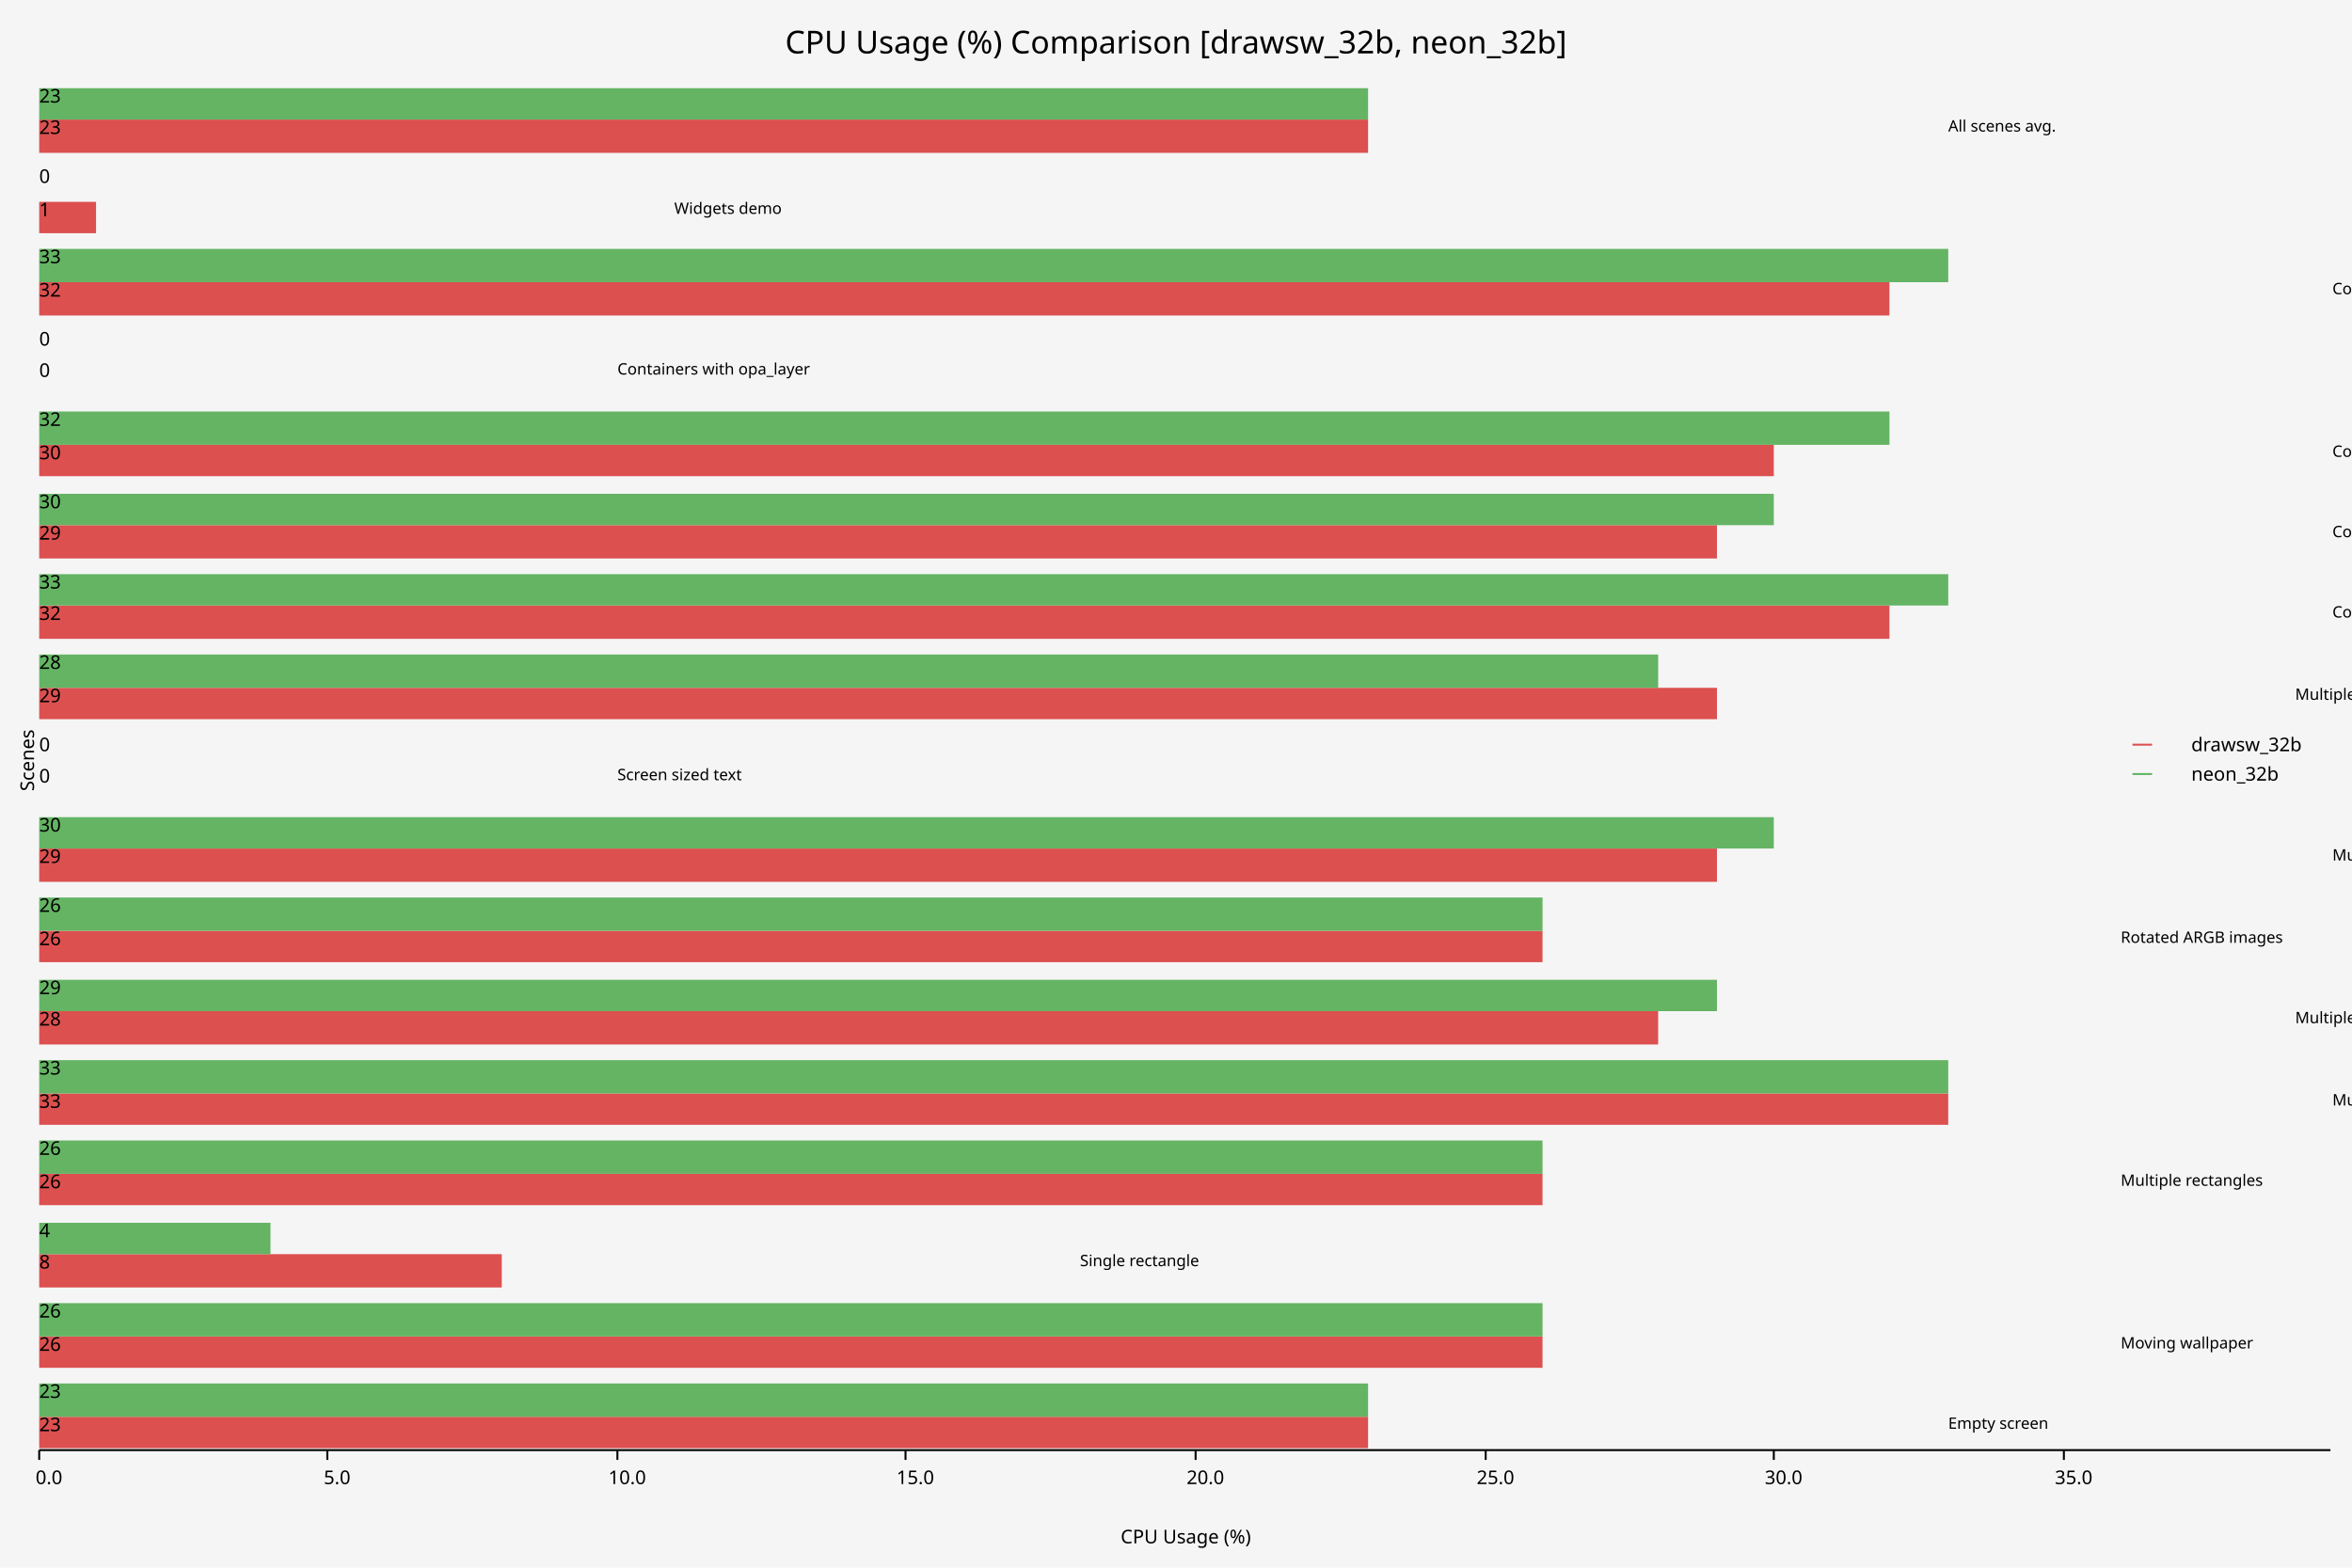
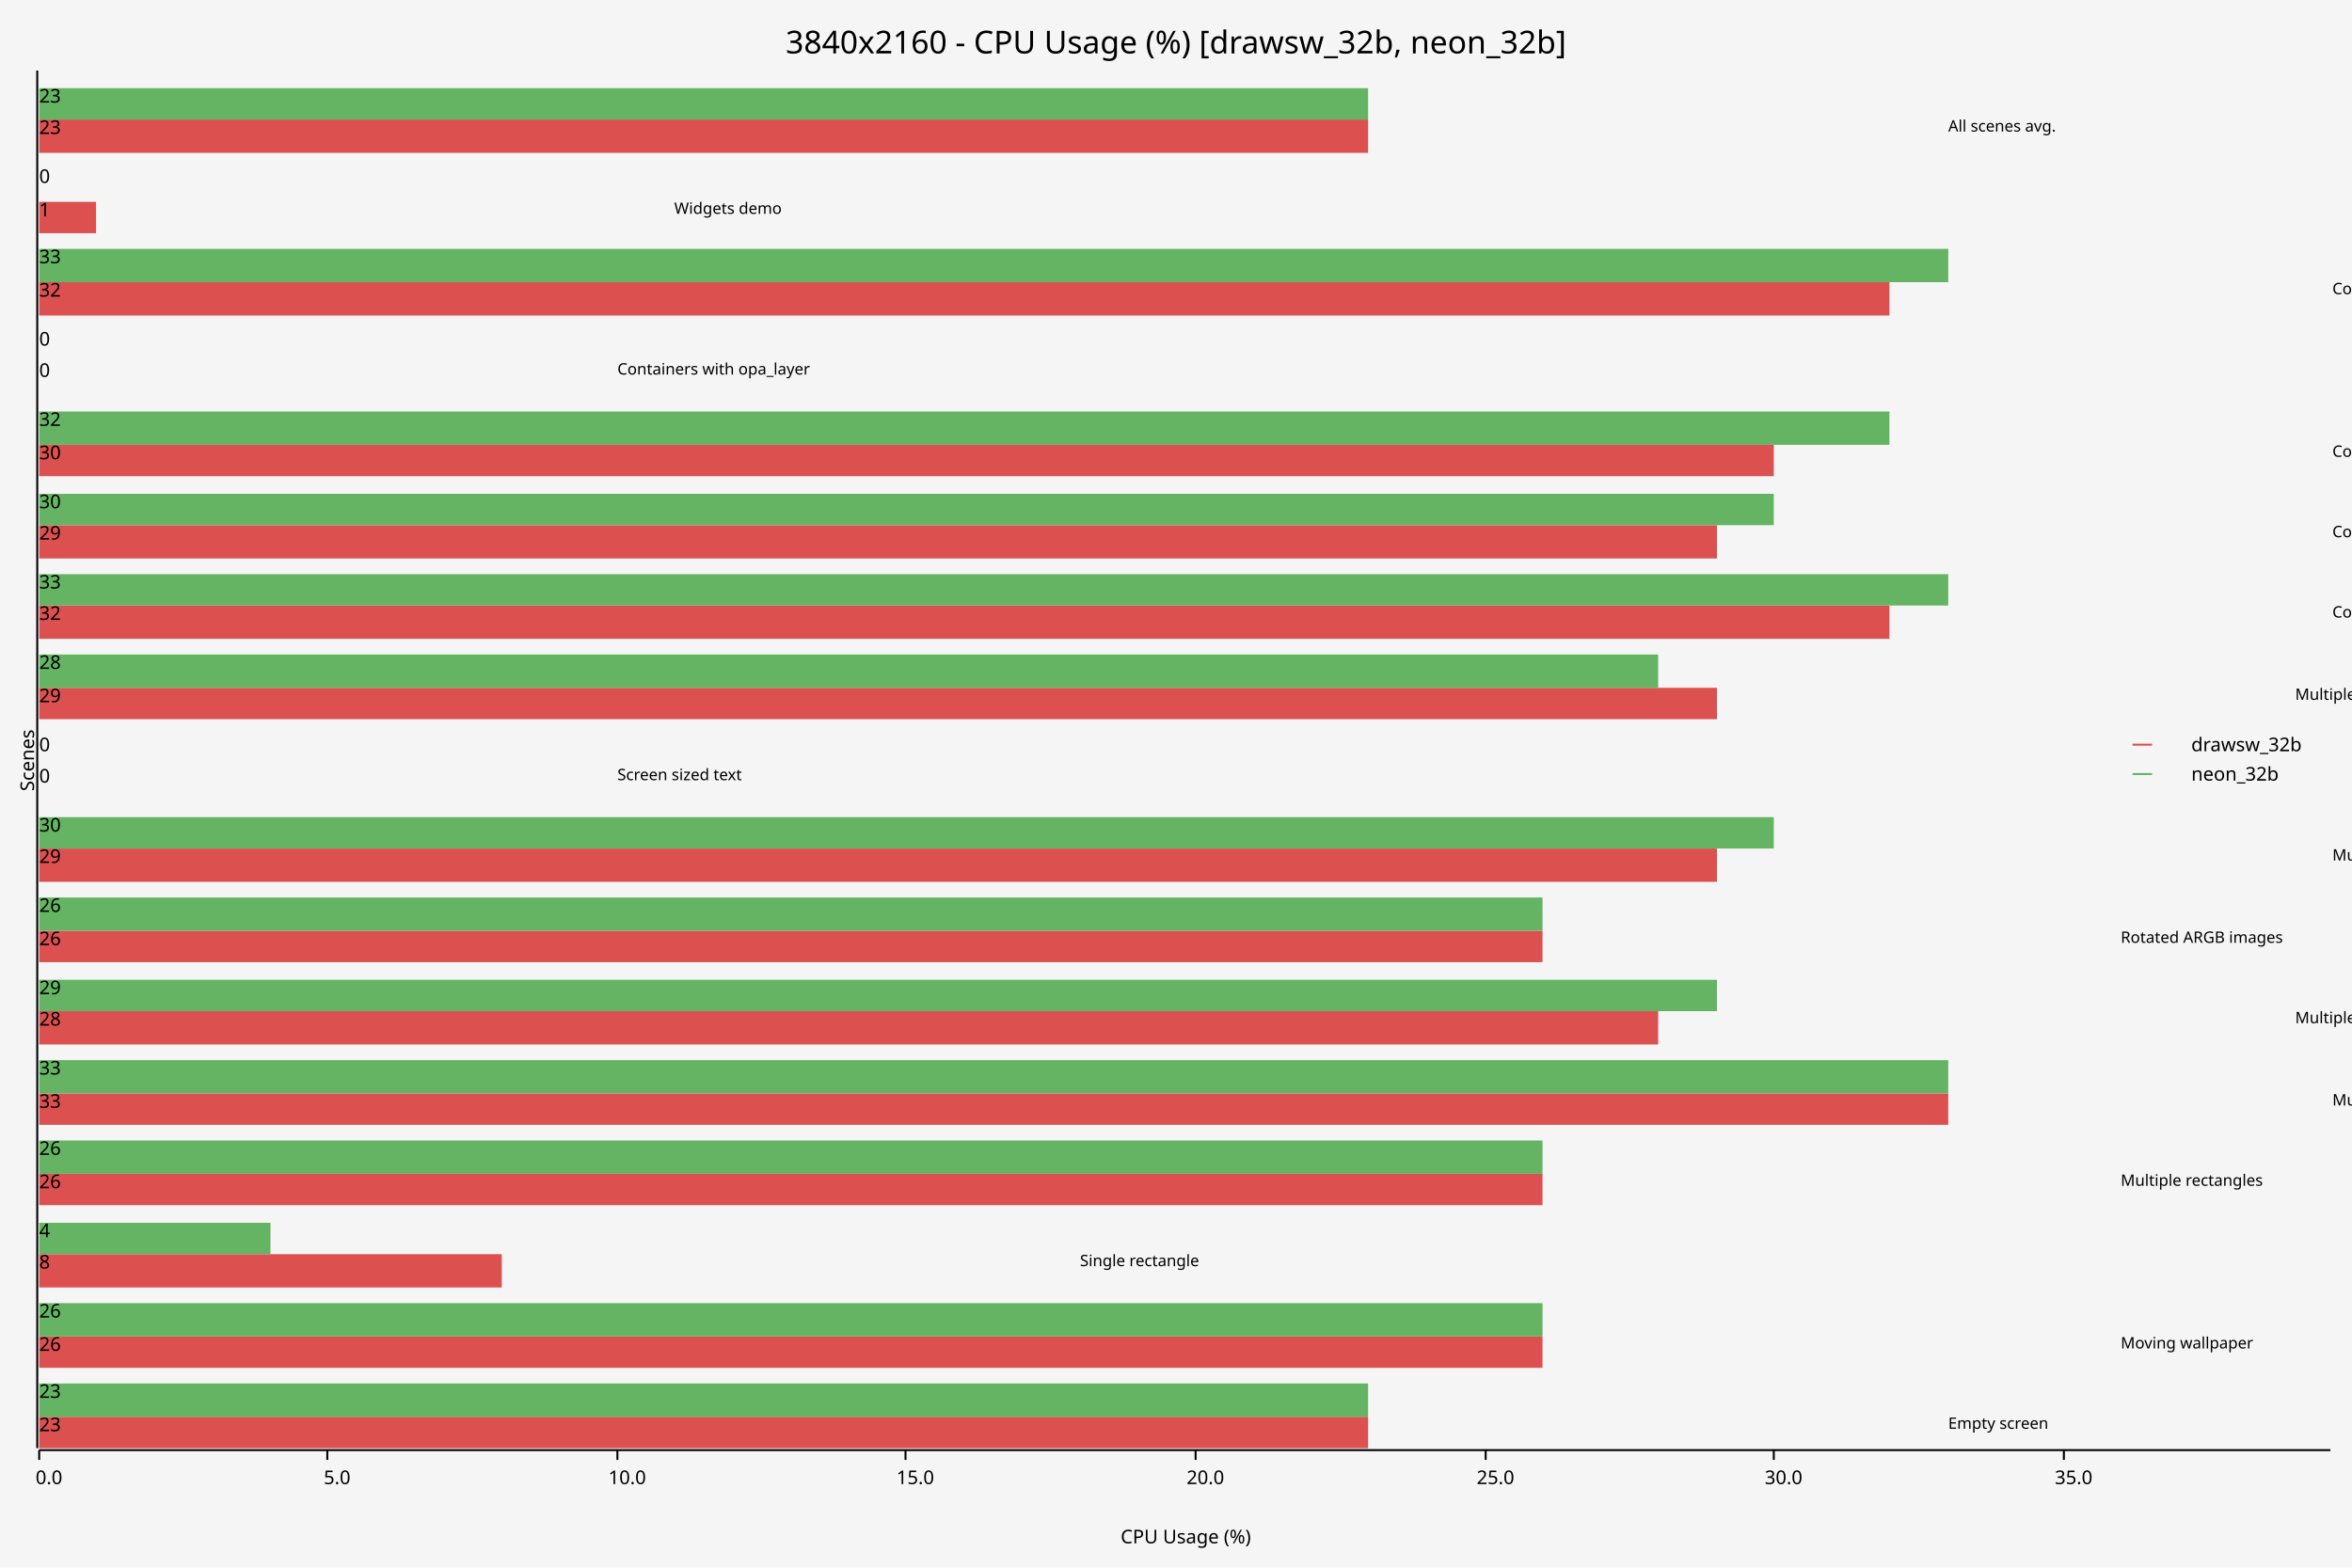
<svg xmlns="http://www.w3.org/2000/svg" width="1200" height="800" viewBox="0 0 1200 800">
  <rect x="0" y="0" width="1200" height="800" opacity="1" fill="#F5F5F5" stroke="none" />
  <text x="600" y="15" dy="0.76em" text-anchor="middle" font-family="sans-serif" font-size="16.129" opacity="1" fill="#000000">
- CPU Usage (%) Comparison [drawsw_32b, neon_32b]
+ 3840x2160 - CPU Usage (%) [drawsw_32b, neon_32b]
</text>
  <text x="10" y="388" dy="0.76em" text-anchor="middle" font-family="sans-serif" font-size="9.677" opacity="1" fill="#000000" transform="rotate(270, 10, 388)">
Scenes
</text>
  <text x="605" y="790" dy="-0.5ex" text-anchor="middle" font-family="sans-serif" font-size="9.677" opacity="1" fill="#000000">
CPU Usage (%)
</text>
+   <polyline fill="none" opacity="1" stroke="#000000" stroke-width="1" points="19,36 19,739 " />
  <polyline fill="none" opacity="1" stroke="#000000" stroke-width="1" points="20,740 1189,740 " />
  <text x="25" y="750" dy="0.76em" text-anchor="middle" font-family="sans-serif" font-size="9.677" opacity="1" fill="#000000">
0.0
</text>
  <polyline fill="none" opacity="1" stroke="#000000" stroke-width="1" points="20,740 20,745 " />
  <text x="172" y="750" dy="0.76em" text-anchor="middle" font-family="sans-serif" font-size="9.677" opacity="1" fill="#000000">
5.0
</text>
  <polyline fill="none" opacity="1" stroke="#000000" stroke-width="1" points="167,740 167,745 " />
  <text x="320" y="750" dy="0.76em" text-anchor="middle" font-family="sans-serif" font-size="9.677" opacity="1" fill="#000000">
10.0
</text>
  <polyline fill="none" opacity="1" stroke="#000000" stroke-width="1" points="315,740 315,745 " />
  <text x="467" y="750" dy="0.76em" text-anchor="middle" font-family="sans-serif" font-size="9.677" opacity="1" fill="#000000">
15.0
</text>
  <polyline fill="none" opacity="1" stroke="#000000" stroke-width="1" points="462,740 462,745 " />
  <text x="615" y="750" dy="0.76em" text-anchor="middle" font-family="sans-serif" font-size="9.677" opacity="1" fill="#000000">
20.0
</text>
  <polyline fill="none" opacity="1" stroke="#000000" stroke-width="1" points="610,740 610,745 " />
  <text x="763" y="750" dy="0.76em" text-anchor="middle" font-family="sans-serif" font-size="9.677" opacity="1" fill="#000000">
25.0
</text>
  <polyline fill="none" opacity="1" stroke="#000000" stroke-width="1" points="758,740 758,745 " />
  <text x="910" y="750" dy="0.76em" text-anchor="middle" font-family="sans-serif" font-size="9.677" opacity="1" fill="#000000">
30.0
</text>
  <polyline fill="none" opacity="1" stroke="#000000" stroke-width="1" points="905,740 905,745 " />
  <text x="1058" y="750" dy="0.76em" text-anchor="middle" font-family="sans-serif" font-size="9.677" opacity="1" fill="#000000">
35.0
</text>
  <polyline fill="none" opacity="1" stroke="#000000" stroke-width="1" points="1053,740 1053,745 " />
  <rect x="20" y="723" width="678" height="16" opacity="1" fill="#DC5050" stroke="none" />
  <rect x="20" y="682" width="767" height="16" opacity="1" fill="#DC5050" stroke="none" />
  <rect x="20" y="640" width="236" height="17" opacity="1" fill="#DC5050" stroke="none" />
  <rect x="20" y="599" width="767" height="16" opacity="1" fill="#DC5050" stroke="none" />
  <rect x="20" y="558" width="974" height="16" opacity="1" fill="#DC5050" stroke="none" />
  <rect x="20" y="516" width="826" height="17" opacity="1" fill="#DC5050" stroke="none" />
  <rect x="20" y="475" width="767" height="16" opacity="1" fill="#DC5050" stroke="none" />
  <rect x="20" y="433" width="856" height="17" opacity="1" fill="#DC5050" stroke="none" />
  <rect x="20" y="392" width="0" height="17" opacity="1" fill="#DC5050" stroke="none" />
  <rect x="20" y="351" width="856" height="16" opacity="1" fill="#DC5050" stroke="none" />
  <rect x="20" y="309" width="944" height="17" opacity="1" fill="#DC5050" stroke="none" />
  <rect x="20" y="268" width="856" height="17" opacity="1" fill="#DC5050" stroke="none" />
  <rect x="20" y="227" width="885" height="16" opacity="1" fill="#DC5050" stroke="none" />
  <rect x="20" y="185" width="0" height="17" opacity="1" fill="#DC5050" stroke="none" />
  <rect x="20" y="144" width="944" height="17" opacity="1" fill="#DC5050" stroke="none" />
  <rect x="20" y="103" width="29" height="16" opacity="1" fill="#DC5050" stroke="none" />
  <rect x="20" y="61" width="678" height="17" opacity="1" fill="#DC5050" stroke="none" />
  <text x="20" y="723" dy="0.76em" text-anchor="start" font-family="sans-serif" font-size="9.677" opacity="1" fill="#000000">
23
</text>
  <text x="20" y="682" dy="0.76em" text-anchor="start" font-family="sans-serif" font-size="9.677" opacity="1" fill="#000000">
26
</text>
  <text x="20" y="640" dy="0.76em" text-anchor="start" font-family="sans-serif" font-size="9.677" opacity="1" fill="#000000">
8
</text>
  <text x="20" y="599" dy="0.76em" text-anchor="start" font-family="sans-serif" font-size="9.677" opacity="1" fill="#000000">
26
</text>
  <text x="20" y="558" dy="0.76em" text-anchor="start" font-family="sans-serif" font-size="9.677" opacity="1" fill="#000000">
33
</text>
  <text x="20" y="516" dy="0.76em" text-anchor="start" font-family="sans-serif" font-size="9.677" opacity="1" fill="#000000">
28
</text>
  <text x="20" y="475" dy="0.76em" text-anchor="start" font-family="sans-serif" font-size="9.677" opacity="1" fill="#000000">
26
</text>
  <text x="20" y="433" dy="0.76em" text-anchor="start" font-family="sans-serif" font-size="9.677" opacity="1" fill="#000000">
29
</text>
  <text x="20" y="392" dy="0.76em" text-anchor="start" font-family="sans-serif" font-size="9.677" opacity="1" fill="#000000">
0
</text>
  <text x="20" y="351" dy="0.76em" text-anchor="start" font-family="sans-serif" font-size="9.677" opacity="1" fill="#000000">
29
</text>
  <text x="20" y="309" dy="0.76em" text-anchor="start" font-family="sans-serif" font-size="9.677" opacity="1" fill="#000000">
32
</text>
  <text x="20" y="268" dy="0.76em" text-anchor="start" font-family="sans-serif" font-size="9.677" opacity="1" fill="#000000">
29
</text>
  <text x="20" y="227" dy="0.76em" text-anchor="start" font-family="sans-serif" font-size="9.677" opacity="1" fill="#000000">
30
</text>
  <text x="20" y="185" dy="0.76em" text-anchor="start" font-family="sans-serif" font-size="9.677" opacity="1" fill="#000000">
0
</text>
  <text x="20" y="144" dy="0.76em" text-anchor="start" font-family="sans-serif" font-size="9.677" opacity="1" fill="#000000">
32
</text>
  <text x="20" y="103" dy="0.76em" text-anchor="start" font-family="sans-serif" font-size="9.677" opacity="1" fill="#000000">
1
</text>
  <text x="20" y="61" dy="0.76em" text-anchor="start" font-family="sans-serif" font-size="9.677" opacity="1" fill="#000000">
23
</text>
  <rect x="20" y="706" width="678" height="17" opacity="1" fill="#64B464" stroke="none" />
  <rect x="20" y="665" width="767" height="17" opacity="1" fill="#64B464" stroke="none" />
  <rect x="20" y="624" width="118" height="16" opacity="1" fill="#64B464" stroke="none" />
  <rect x="20" y="582" width="767" height="17" opacity="1" fill="#64B464" stroke="none" />
  <rect x="20" y="541" width="974" height="17" opacity="1" fill="#64B464" stroke="none" />
  <rect x="20" y="500" width="856" height="16" opacity="1" fill="#64B464" stroke="none" />
  <rect x="20" y="458" width="767" height="17" opacity="1" fill="#64B464" stroke="none" />
  <rect x="20" y="417" width="885" height="16" opacity="1" fill="#64B464" stroke="none" />
  <rect x="20" y="376" width="0" height="16" opacity="1" fill="#64B464" stroke="none" />
  <rect x="20" y="334" width="826" height="17" opacity="1" fill="#64B464" stroke="none" />
  <rect x="20" y="293" width="974" height="16" opacity="1" fill="#64B464" stroke="none" />
  <rect x="20" y="252" width="885" height="16" opacity="1" fill="#64B464" stroke="none" />
  <rect x="20" y="210" width="944" height="17" opacity="1" fill="#64B464" stroke="none" />
  <rect x="20" y="169" width="0" height="16" opacity="1" fill="#64B464" stroke="none" />
  <rect x="20" y="127" width="974" height="17" opacity="1" fill="#64B464" stroke="none" />
  <rect x="20" y="86" width="0" height="17" opacity="1" fill="#64B464" stroke="none" />
  <rect x="20" y="45" width="678" height="16" opacity="1" fill="#64B464" stroke="none" />
  <text x="20" y="706" dy="0.76em" text-anchor="start" font-family="sans-serif" font-size="9.677" opacity="1" fill="#000000">
23
</text>
  <text x="20" y="665" dy="0.76em" text-anchor="start" font-family="sans-serif" font-size="9.677" opacity="1" fill="#000000">
26
</text>
  <text x="20" y="624" dy="0.76em" text-anchor="start" font-family="sans-serif" font-size="9.677" opacity="1" fill="#000000">
4
</text>
  <text x="20" y="582" dy="0.76em" text-anchor="start" font-family="sans-serif" font-size="9.677" opacity="1" fill="#000000">
26
</text>
  <text x="20" y="541" dy="0.76em" text-anchor="start" font-family="sans-serif" font-size="9.677" opacity="1" fill="#000000">
33
</text>
  <text x="20" y="500" dy="0.76em" text-anchor="start" font-family="sans-serif" font-size="9.677" opacity="1" fill="#000000">
29
</text>
  <text x="20" y="458" dy="0.76em" text-anchor="start" font-family="sans-serif" font-size="9.677" opacity="1" fill="#000000">
26
</text>
  <text x="20" y="417" dy="0.76em" text-anchor="start" font-family="sans-serif" font-size="9.677" opacity="1" fill="#000000">
30
</text>
  <text x="20" y="376" dy="0.76em" text-anchor="start" font-family="sans-serif" font-size="9.677" opacity="1" fill="#000000">
0
</text>
  <text x="20" y="334" dy="0.76em" text-anchor="start" font-family="sans-serif" font-size="9.677" opacity="1" fill="#000000">
28
</text>
  <text x="20" y="293" dy="0.76em" text-anchor="start" font-family="sans-serif" font-size="9.677" opacity="1" fill="#000000">
33
</text>
  <text x="20" y="252" dy="0.76em" text-anchor="start" font-family="sans-serif" font-size="9.677" opacity="1" fill="#000000">
30
</text>
  <text x="20" y="210" dy="0.76em" text-anchor="start" font-family="sans-serif" font-size="9.677" opacity="1" fill="#000000">
32
</text>
  <text x="20" y="169" dy="0.76em" text-anchor="start" font-family="sans-serif" font-size="9.677" opacity="1" fill="#000000">
0
</text>
  <text x="20" y="127" dy="0.76em" text-anchor="start" font-family="sans-serif" font-size="9.677" opacity="1" fill="#000000">
33
</text>
  <text x="20" y="86" dy="0.76em" text-anchor="start" font-family="sans-serif" font-size="9.677" opacity="1" fill="#000000">
0
</text>
  <text x="20" y="45" dy="0.76em" text-anchor="start" font-family="sans-serif" font-size="9.677" opacity="1" fill="#000000">
23
</text>
  <text x="994" y="723" dy="0.76em" text-anchor="start" font-family="sans-serif" font-size="8.065" opacity="1" fill="#000000">
Empty screen
</text>
  <text x="1082" y="682" dy="0.76em" text-anchor="start" font-family="sans-serif" font-size="8.065" opacity="1" fill="#000000">
Moving wallpaper
</text>
  <text x="551" y="640" dy="0.76em" text-anchor="start" font-family="sans-serif" font-size="8.065" opacity="1" fill="#000000">
Single rectangle
</text>
  <text x="1082" y="599" dy="0.76em" text-anchor="start" font-family="sans-serif" font-size="8.065" opacity="1" fill="#000000">
Multiple rectangles
</text>
  <text x="1190" y="558" dy="0.76em" text-anchor="start" font-family="sans-serif" font-size="8.065" opacity="1" fill="#000000">
Multiple RGB images
</text>
  <text x="1171" y="516" dy="0.76em" text-anchor="start" font-family="sans-serif" font-size="8.065" opacity="1" fill="#000000">
Multiple ARGB images
</text>
  <text x="1082" y="475" dy="0.76em" text-anchor="start" font-family="sans-serif" font-size="8.065" opacity="1" fill="#000000">
Rotated ARGB images
</text>
  <text x="1190" y="433" dy="0.76em" text-anchor="start" font-family="sans-serif" font-size="8.065" opacity="1" fill="#000000">
Multiple labels
</text>
  <text x="315" y="392" dy="0.76em" text-anchor="start" font-family="sans-serif" font-size="8.065" opacity="1" fill="#000000">
Screen sized text
</text>
  <text x="1171" y="351" dy="0.76em" text-anchor="start" font-family="sans-serif" font-size="8.065" opacity="1" fill="#000000">
Multiple arcs
</text>
  <text x="1190" y="309" dy="0.76em" text-anchor="start" font-family="sans-serif" font-size="8.065" opacity="1" fill="#000000">
Containers
</text>
  <text x="1190" y="268" dy="0.76em" text-anchor="start" font-family="sans-serif" font-size="8.065" opacity="1" fill="#000000">
Containers with overlay
</text>
  <text x="1190" y="227" dy="0.76em" text-anchor="start" font-family="sans-serif" font-size="8.065" opacity="1" fill="#000000">
Containers with opa
</text>
  <text x="315" y="185" dy="0.76em" text-anchor="start" font-family="sans-serif" font-size="8.065" opacity="1" fill="#000000">
Containers with opa_layer
</text>
  <text x="1190" y="144" dy="0.76em" text-anchor="start" font-family="sans-serif" font-size="8.065" opacity="1" fill="#000000">
Containers with scrolling
</text>
  <text x="344" y="103" dy="0.76em" text-anchor="start" font-family="sans-serif" font-size="8.065" opacity="1" fill="#000000">
Widgets demo
</text>
  <text x="994" y="61" dy="0.76em" text-anchor="start" font-family="sans-serif" font-size="8.065" opacity="1" fill="#000000">
All scenes avg.
</text>
  <text x="1118" y="376" dy="0.76em" text-anchor="start" font-family="sans-serif" font-size="9.677" opacity="1" fill="#000000">
drawsw_32b
</text>
  <text x="1118" y="391" dy="0.76em" text-anchor="start" font-family="sans-serif" font-size="9.677" opacity="1" fill="#000000">
neon_32b
</text>
  <polyline fill="none" opacity="1" stroke="#DC5050" stroke-width="1" points="1088,380 1098,380 " />
  <polyline fill="none" opacity="1" stroke="#64B464" stroke-width="1" points="1088,395 1098,395 " />
</svg>
